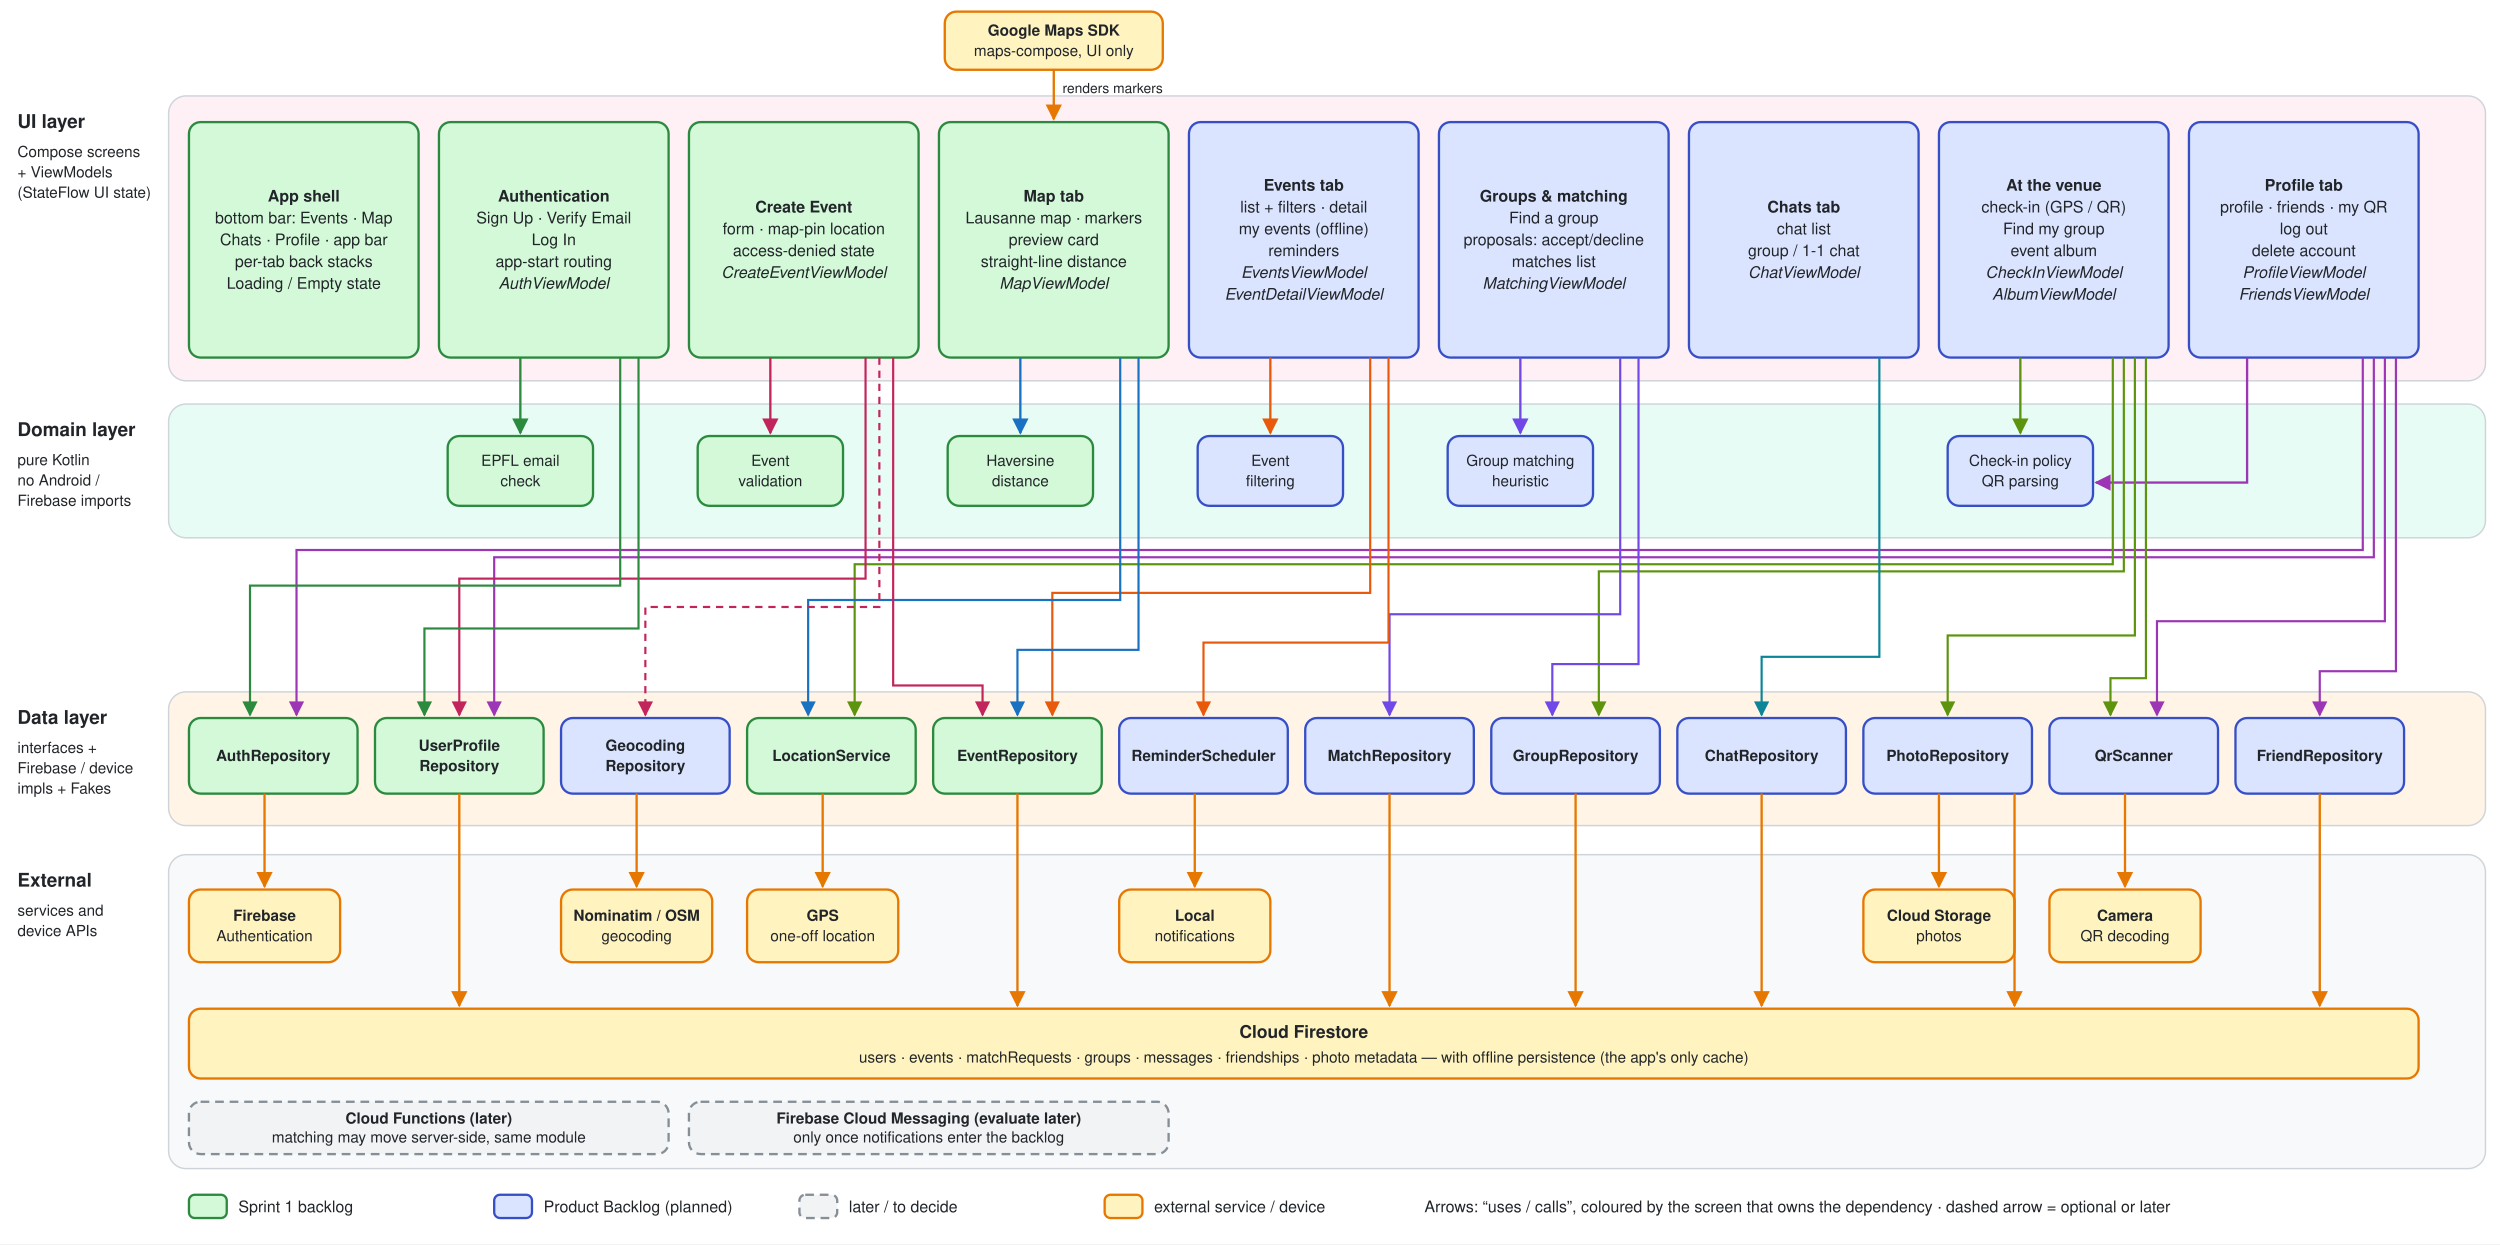
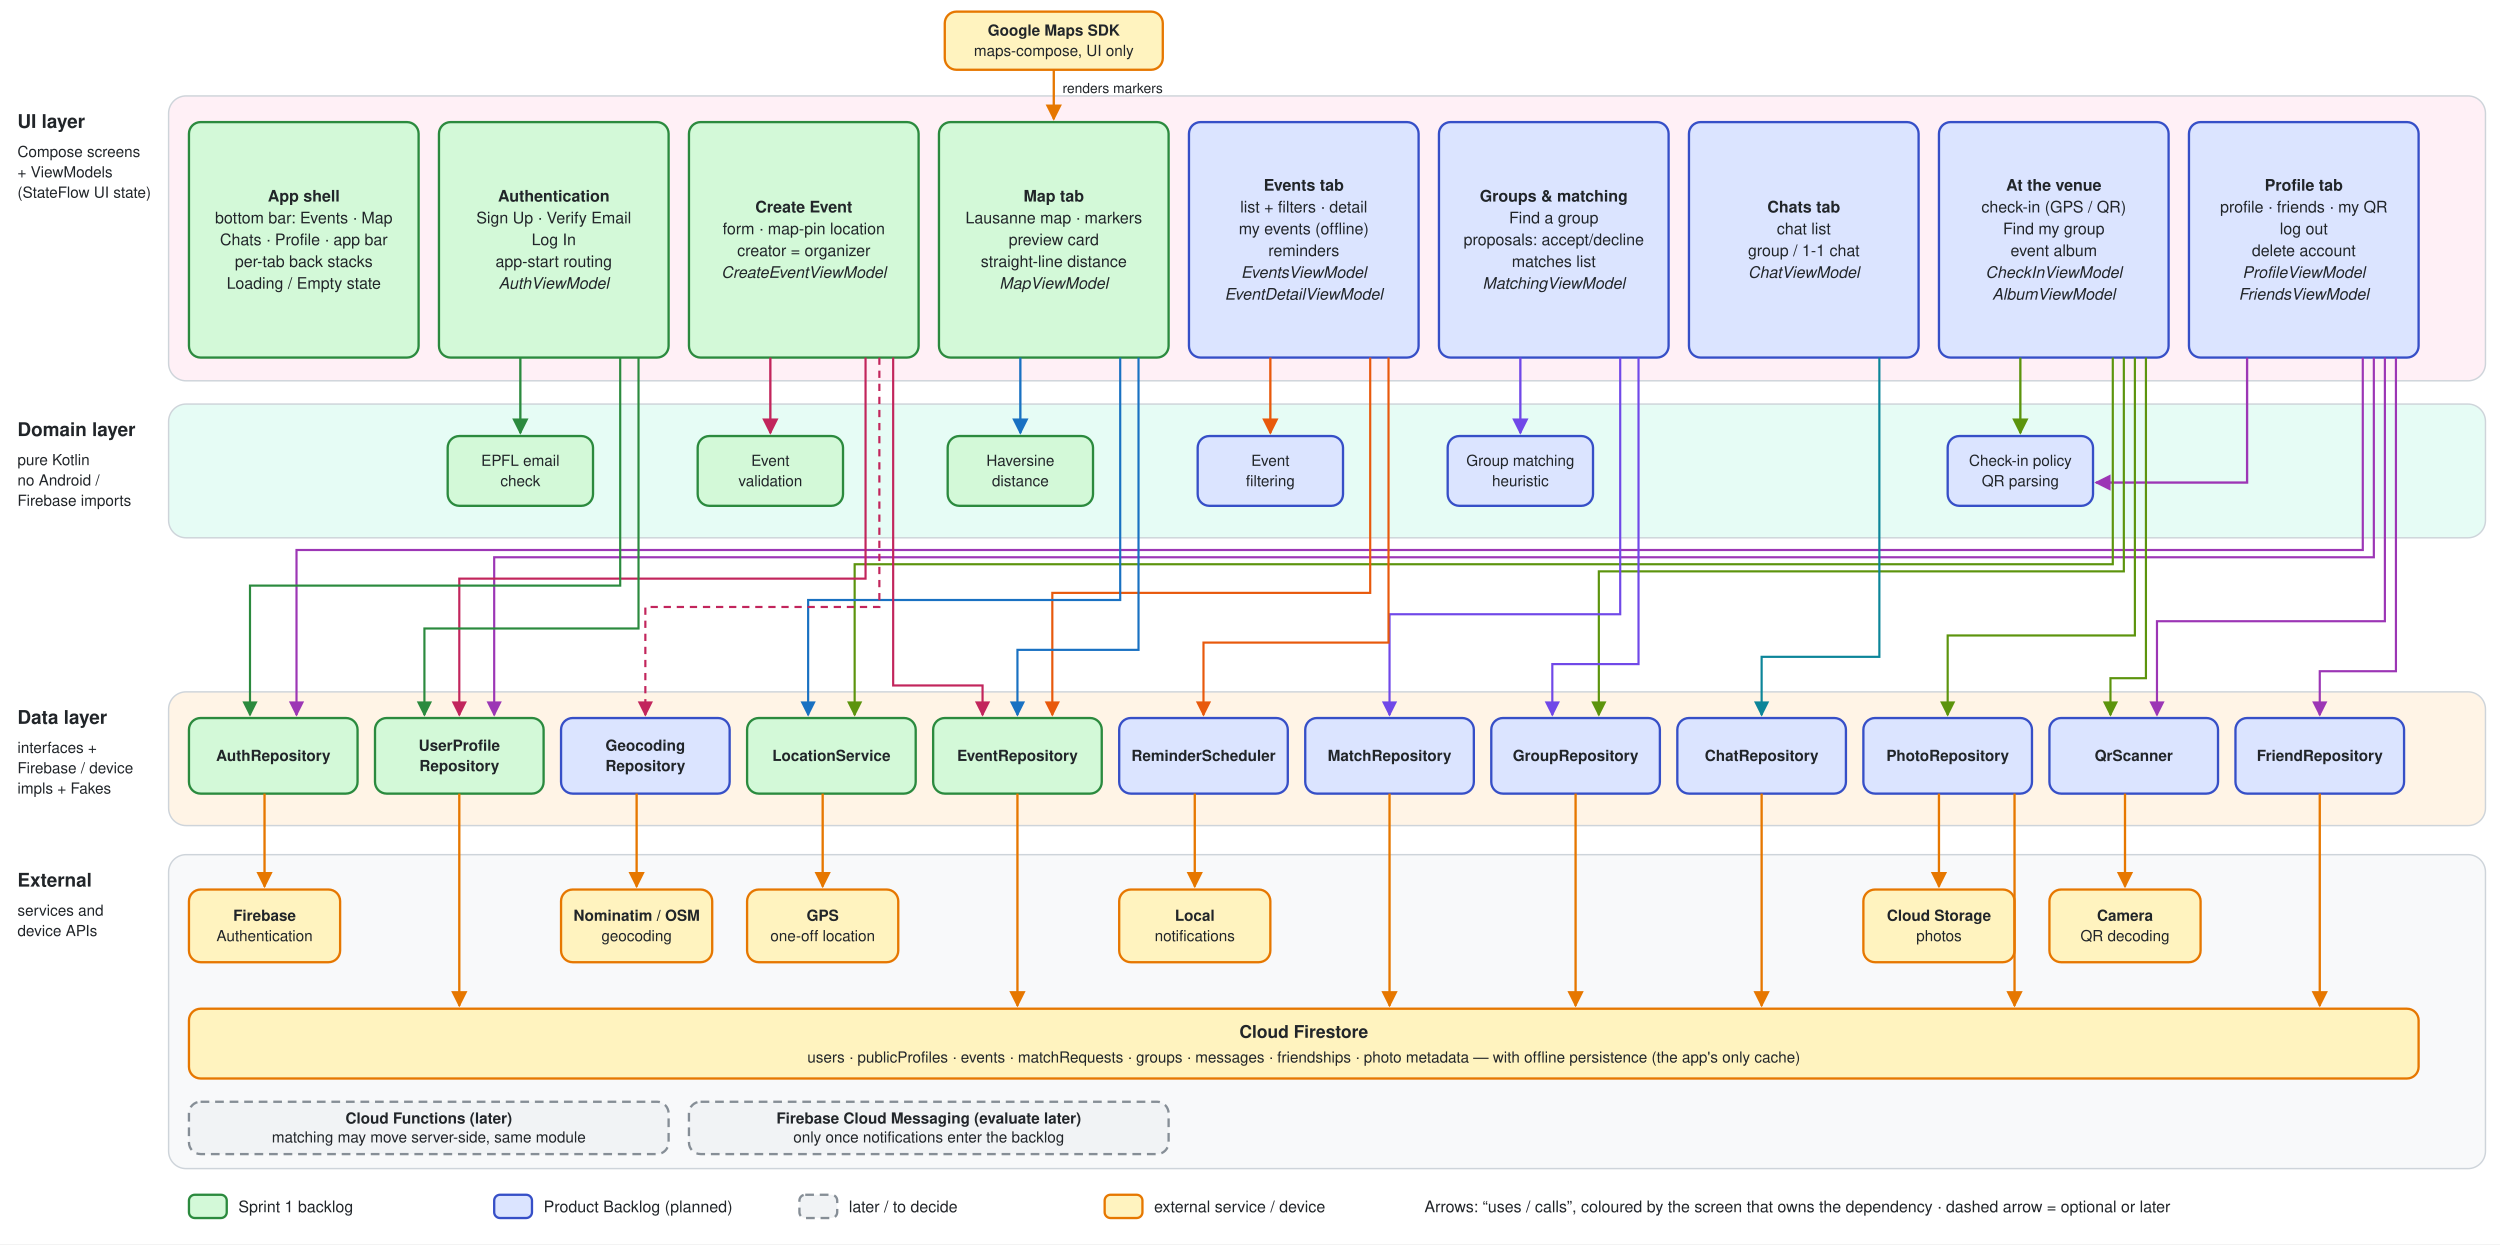
<svg xmlns="http://www.w3.org/2000/svg" width="1720" height="856" viewBox="0 0 1720 856" font-family="Segoe UI, Helvetica, Arial, sans-serif" fill="#212529">
  <defs>
    <marker id="a0" viewBox="0 0 10 10" refX="9" refY="5" markerWidth="7" markerHeight="7" orient="auto-start-reverse">
      <path d="M0,0 L10,5 L0,10 z" fill="#555" />
    </marker>
    <marker id="a1" viewBox="0 0 10 10" refX="9" refY="5" markerWidth="7" markerHeight="7" orient="auto-start-reverse">
      <path d="M0,0 L10,5 L0,10 z" fill="#2b8a3e" />
    </marker>
    <marker id="a2" viewBox="0 0 10 10" refX="9" refY="5" markerWidth="7" markerHeight="7" orient="auto-start-reverse">
      <path d="M0,0 L10,5 L0,10 z" fill="#c2255c" />
    </marker>
    <marker id="a3" viewBox="0 0 10 10" refX="9" refY="5" markerWidth="7" markerHeight="7" orient="auto-start-reverse">
      <path d="M0,0 L10,5 L0,10 z" fill="#1971c2" />
    </marker>
    <marker id="a4" viewBox="0 0 10 10" refX="9" refY="5" markerWidth="7" markerHeight="7" orient="auto-start-reverse">
      <path d="M0,0 L10,5 L0,10 z" fill="#e8590c" />
    </marker>
    <marker id="a5" viewBox="0 0 10 10" refX="9" refY="5" markerWidth="7" markerHeight="7" orient="auto-start-reverse">
      <path d="M0,0 L10,5 L0,10 z" fill="#7048e8" />
    </marker>
    <marker id="a6" viewBox="0 0 10 10" refX="9" refY="5" markerWidth="7" markerHeight="7" orient="auto-start-reverse">
      <path d="M0,0 L10,5 L0,10 z" fill="#0c8599" />
    </marker>
    <marker id="a7" viewBox="0 0 10 10" refX="9" refY="5" markerWidth="7" markerHeight="7" orient="auto-start-reverse">
      <path d="M0,0 L10,5 L0,10 z" fill="#5c940d" />
    </marker>
    <marker id="a8" viewBox="0 0 10 10" refX="9" refY="5" markerWidth="7" markerHeight="7" orient="auto-start-reverse">
      <path d="M0,0 L10,5 L0,10 z" fill="#9c36b5" />
    </marker>
    <marker id="a-ext" viewBox="0 0 10 10" refX="9" refY="5" markerWidth="7" markerHeight="7" orient="auto-start-reverse">
      <path d="M0,0 L10,5 L0,10 z" fill="#e67700" />
    </marker>
  </defs>
  <rect width="1720" height="856" fill="#ffffff" />
  <rect x="116" y="66" width="1594" height="196" rx="12" fill="#fff0f6" stroke="#ced4da" stroke-width="1" />
  <text x="12" y="88.0" font-size="13" text-anchor="start" font-weight="700">UI layer</text>
  <text x="12" y="108" font-size="10.5" text-anchor="start">Compose screens</text>
  <text x="12" y="122" font-size="10.5" text-anchor="start">+ ViewModels</text>
  <text x="12" y="136" font-size="10.5" text-anchor="start">(StateFlow UI state)</text>
  <rect x="116" y="278" width="1594" height="92" rx="12" fill="#e6fcf5" stroke="#ced4da" stroke-width="1" />
  <text x="12" y="300.0" font-size="13" text-anchor="start" font-weight="700">Domain layer</text>
  <text x="12" y="320" font-size="10.5" text-anchor="start">pure Kotlin</text>
  <text x="12" y="334" font-size="10.5" text-anchor="start">no Android /</text>
  <text x="12" y="348" font-size="10.5" text-anchor="start">Firebase imports</text>
  <rect x="116" y="476" width="1594" height="92" rx="12" fill="#fff4e6" stroke="#ced4da" stroke-width="1" />
  <text x="12" y="498.0" font-size="13" text-anchor="start" font-weight="700">Data layer</text>
  <text x="12" y="518" font-size="10.5" text-anchor="start">interfaces +</text>
  <text x="12" y="532" font-size="10.5" text-anchor="start">Firebase / device</text>
  <text x="12" y="546" font-size="10.5" text-anchor="start">impls + Fakes</text>
  <rect x="116" y="588" width="1594" height="216" rx="12" fill="#f8f9fa" stroke="#ced4da" stroke-width="1" />
  <text x="12" y="610.0" font-size="13" text-anchor="start" font-weight="700">External</text>
  <text x="12" y="630" font-size="10.5" text-anchor="start">services and</text>
  <text x="12" y="644" font-size="10.5" text-anchor="start">device APIs</text>
  <rect x="130" y="84" width="158" height="162" rx="8" fill="#d3f9d8" stroke="#2b8a3e" stroke-width="1.6" />
  <text x="209.0" y="138.667" font-size="11" text-anchor="middle" font-weight="700">App shell</text>
  <text x="209.0" y="153.667" font-size="11" text-anchor="middle">bottom bar: Events · Map</text>
  <text x="209.0" y="168.667" font-size="11" text-anchor="middle">Chats · Profile · app bar</text>
  <text x="209.0" y="183.667" font-size="11" text-anchor="middle">per-tab back stacks</text>
  <text x="209.0" y="198.667" font-size="11" text-anchor="middle">Loading / Empty state</text>
  <rect x="302" y="84" width="158" height="162" rx="8" fill="#d3f9d8" stroke="#2b8a3e" stroke-width="1.6" />
  <text x="381.0" y="138.667" font-size="11" text-anchor="middle" font-weight="700">Authentication</text>
  <text x="381.0" y="153.667" font-size="11" text-anchor="middle">Sign Up · Verify Email</text>
  <text x="381.0" y="168.667" font-size="11" text-anchor="middle">Log In</text>
  <text x="381.0" y="183.667" font-size="11" text-anchor="middle">app-start routing</text>
  <text x="381.0" y="198.667" font-size="11" text-anchor="middle" font-style="italic">AuthViewModel</text>
  <rect x="474" y="84" width="158" height="162" rx="8" fill="#d3f9d8" stroke="#2b8a3e" stroke-width="1.6" />
  <text x="553.0" y="146.167" font-size="11" text-anchor="middle" font-weight="700">Create Event</text>
  <text x="553.0" y="161.167" font-size="11" text-anchor="middle">form · map-pin location</text>
-   <text x="553.0" y="176.167" font-size="11" text-anchor="middle">access-denied state</text>
+   <text x="553.0" y="176.167" font-size="11" text-anchor="middle">creator = organizer</text>
  <text x="553.0" y="191.167" font-size="11" text-anchor="middle" font-style="italic">CreateEventViewModel</text>
  <rect x="646" y="84" width="158" height="162" rx="8" fill="#d3f9d8" stroke="#2b8a3e" stroke-width="1.6" />
  <text x="725.0" y="138.667" font-size="11" text-anchor="middle" font-weight="700">Map tab</text>
  <text x="725.0" y="153.667" font-size="11" text-anchor="middle">Lausanne map · markers</text>
  <text x="725.0" y="168.667" font-size="11" text-anchor="middle">preview card</text>
  <text x="725.0" y="183.667" font-size="11" text-anchor="middle">straight-line distance</text>
  <text x="725.0" y="198.667" font-size="11" text-anchor="middle" font-style="italic">MapViewModel</text>
  <rect x="818" y="84" width="158" height="162" rx="8" fill="#dbe4ff" stroke="#364fc7" stroke-width="1.6" />
  <text x="897.0" y="131.167" font-size="11" text-anchor="middle" font-weight="700">Events tab</text>
  <text x="897.0" y="146.167" font-size="11" text-anchor="middle">list + filters · detail</text>
  <text x="897.0" y="161.167" font-size="11" text-anchor="middle">my events (offline)</text>
  <text x="897.0" y="176.167" font-size="11" text-anchor="middle">reminders</text>
  <text x="897.0" y="191.167" font-size="11" text-anchor="middle" font-style="italic">EventsViewModel</text>
  <text x="897.0" y="206.167" font-size="11" text-anchor="middle" font-style="italic">EventDetailViewModel</text>
  <rect x="990" y="84" width="158" height="162" rx="8" fill="#dbe4ff" stroke="#364fc7" stroke-width="1.6" />
  <text x="1069.0" y="138.667" font-size="11" text-anchor="middle" font-weight="700">Groups &amp; matching</text>
  <text x="1069.0" y="153.667" font-size="11" text-anchor="middle">Find a group</text>
  <text x="1069.0" y="168.667" font-size="11" text-anchor="middle">proposals: accept/decline</text>
  <text x="1069.0" y="183.667" font-size="11" text-anchor="middle">matches list</text>
  <text x="1069.0" y="198.667" font-size="11" text-anchor="middle" font-style="italic">MatchingViewModel</text>
  <rect x="1162" y="84" width="158" height="162" rx="8" fill="#dbe4ff" stroke="#364fc7" stroke-width="1.6" />
  <text x="1241.0" y="146.167" font-size="11" text-anchor="middle" font-weight="700">Chats tab</text>
  <text x="1241.0" y="161.167" font-size="11" text-anchor="middle">chat list</text>
  <text x="1241.0" y="176.167" font-size="11" text-anchor="middle">group / 1-1 chat</text>
  <text x="1241.0" y="191.167" font-size="11" text-anchor="middle" font-style="italic">ChatViewModel</text>
  <rect x="1334" y="84" width="158" height="162" rx="8" fill="#dbe4ff" stroke="#364fc7" stroke-width="1.6" />
  <text x="1413.0" y="131.167" font-size="11" text-anchor="middle" font-weight="700">At the venue</text>
  <text x="1413.0" y="146.167" font-size="11" text-anchor="middle">check-in (GPS / QR)</text>
  <text x="1413.0" y="161.167" font-size="11" text-anchor="middle">Find my group</text>
  <text x="1413.0" y="176.167" font-size="11" text-anchor="middle">event album</text>
  <text x="1413.0" y="191.167" font-size="11" text-anchor="middle" font-style="italic">CheckInViewModel</text>
  <text x="1413.0" y="206.167" font-size="11" text-anchor="middle" font-style="italic">AlbumViewModel</text>
  <rect x="1506" y="84" width="158" height="162" rx="8" fill="#dbe4ff" stroke="#364fc7" stroke-width="1.6" />
  <text x="1585.0" y="131.167" font-size="11" text-anchor="middle" font-weight="700">Profile tab</text>
  <text x="1585.0" y="146.167" font-size="11" text-anchor="middle">profile · friends · my QR</text>
  <text x="1585.0" y="161.167" font-size="11" text-anchor="middle">log out</text>
  <text x="1585.0" y="176.167" font-size="11" text-anchor="middle">delete account</text>
  <text x="1585.0" y="191.167" font-size="11" text-anchor="middle" font-style="italic">ProfileViewModel</text>
  <text x="1585.0" y="206.167" font-size="11" text-anchor="middle" font-style="italic">FriendsViewModel</text>
  <rect x="650" y="8" width="150" height="40" rx="8" fill="#fff3bf" stroke="#e67700" stroke-width="1.6" />
  <text x="725.0" y="24.5" font-size="10.5" text-anchor="middle" font-weight="700">Google Maps SDK</text>
  <text x="725.0" y="38.5" font-size="10.5" text-anchor="middle">maps-compose, UI only</text>
  <line x1="725.0" y1="48" x2="725.0" y2="82" stroke="#e67700" stroke-width="1.6" marker-end="url(#a-ext)" />
  <text x="731.0" y="64.0" font-size="9.5" text-anchor="start">renders markers</text>
  <rect x="308" y="300" width="100" height="48" rx="8" fill="#d3f9d8" stroke="#2b8a3e" stroke-width="1.6" />
  <text x="358.0" y="320.5" font-size="10.5" text-anchor="middle">EPFL email</text>
  <text x="358.0" y="334.5" font-size="10.5" text-anchor="middle">check</text>
  <line x1="358.0" y1="246" x2="358.0" y2="298" stroke="#2b8a3e" stroke-width="1.6" marker-end="url(#a1)" />
  <rect x="480" y="300" width="100" height="48" rx="8" fill="#d3f9d8" stroke="#2b8a3e" stroke-width="1.6" />
  <text x="530.0" y="320.5" font-size="10.5" text-anchor="middle">Event</text>
  <text x="530.0" y="334.5" font-size="10.5" text-anchor="middle">validation</text>
  <line x1="530.0" y1="246" x2="530.0" y2="298" stroke="#c2255c" stroke-width="1.6" marker-end="url(#a2)" />
  <rect x="652" y="300" width="100" height="48" rx="8" fill="#d3f9d8" stroke="#2b8a3e" stroke-width="1.6" />
  <text x="702.0" y="320.5" font-size="10.5" text-anchor="middle">Haversine</text>
  <text x="702.0" y="334.5" font-size="10.5" text-anchor="middle">distance</text>
  <line x1="702.0" y1="246" x2="702.0" y2="298" stroke="#1971c2" stroke-width="1.6" marker-end="url(#a3)" />
  <rect x="824" y="300" width="100" height="48" rx="8" fill="#dbe4ff" stroke="#364fc7" stroke-width="1.6" />
  <text x="874.0" y="320.5" font-size="10.5" text-anchor="middle">Event</text>
  <text x="874.0" y="334.5" font-size="10.5" text-anchor="middle">filtering</text>
  <line x1="874.0" y1="246" x2="874.0" y2="298" stroke="#e8590c" stroke-width="1.6" marker-end="url(#a4)" />
  <rect x="996" y="300" width="100" height="48" rx="8" fill="#dbe4ff" stroke="#364fc7" stroke-width="1.6" />
  <text x="1046.0" y="320.5" font-size="10.5" text-anchor="middle">Group matching</text>
  <text x="1046.0" y="334.5" font-size="10.5" text-anchor="middle">heuristic</text>
  <line x1="1046.0" y1="246" x2="1046.0" y2="298" stroke="#7048e8" stroke-width="1.6" marker-end="url(#a5)" />
  <rect x="1340" y="300" width="100" height="48" rx="8" fill="#dbe4ff" stroke="#364fc7" stroke-width="1.6" />
  <text x="1390.0" y="320.5" font-size="10.5" text-anchor="middle">Check-in policy</text>
  <text x="1390.0" y="334.5" font-size="10.5" text-anchor="middle">QR parsing</text>
  <line x1="1390.0" y1="246" x2="1390.0" y2="298" stroke="#5c940d" stroke-width="1.6" marker-end="url(#a7)" />
  <path d="M1546,246 V332.0 H1442" fill="none" stroke="#9c36b5" stroke-width="1.6" marker-end="url(#a8)" />
  <rect x="130.0" y="494" width="116.0" height="52" rx="8" fill="#d3f9d8" stroke="#2b8a3e" stroke-width="1.6" />
  <text x="188.0" y="523.5" font-size="10.5" text-anchor="middle" font-weight="700">AuthRepository</text>
  <rect x="258.0" y="494" width="116.0" height="52" rx="8" fill="#d3f9d8" stroke="#2b8a3e" stroke-width="1.6" />
  <text x="316.0" y="516.5" font-size="10.5" text-anchor="middle" font-weight="700">UserProfile</text>
  <text x="316.0" y="530.5" font-size="10.5" text-anchor="middle" font-weight="700">Repository</text>
  <rect x="386.0" y="494" width="116.0" height="52" rx="8" fill="#dbe4ff" stroke="#364fc7" stroke-width="1.6" />
  <text x="444.0" y="516.5" font-size="10.5" text-anchor="middle" font-weight="700">Geocoding</text>
  <text x="444.0" y="530.5" font-size="10.5" text-anchor="middle" font-weight="700">Repository</text>
  <rect x="514.0" y="494" width="116.0" height="52" rx="8" fill="#d3f9d8" stroke="#2b8a3e" stroke-width="1.6" />
  <text x="572.0" y="523.5" font-size="10.5" text-anchor="middle" font-weight="700">LocationService</text>
  <rect x="642.0" y="494" width="116.0" height="52" rx="8" fill="#d3f9d8" stroke="#2b8a3e" stroke-width="1.6" />
  <text x="700.0" y="523.5" font-size="10.5" text-anchor="middle" font-weight="700">EventRepository</text>
  <rect x="770.0" y="494" width="116.0" height="52" rx="8" fill="#dbe4ff" stroke="#364fc7" stroke-width="1.6" />
  <text x="828.0" y="523.5" font-size="10.5" text-anchor="middle" font-weight="700">ReminderScheduler</text>
  <rect x="898.0" y="494" width="116.0" height="52" rx="8" fill="#dbe4ff" stroke="#364fc7" stroke-width="1.6" />
  <text x="956.0" y="523.5" font-size="10.5" text-anchor="middle" font-weight="700">MatchRepository</text>
  <rect x="1026.0" y="494" width="116.0" height="52" rx="8" fill="#dbe4ff" stroke="#364fc7" stroke-width="1.6" />
  <text x="1084.0" y="523.5" font-size="10.5" text-anchor="middle" font-weight="700">GroupRepository</text>
  <rect x="1154.0" y="494" width="116.0" height="52" rx="8" fill="#dbe4ff" stroke="#364fc7" stroke-width="1.6" />
  <text x="1212.0" y="523.5" font-size="10.5" text-anchor="middle" font-weight="700">ChatRepository</text>
  <rect x="1282.0" y="494" width="116.0" height="52" rx="8" fill="#dbe4ff" stroke="#364fc7" stroke-width="1.6" />
  <text x="1340.0" y="523.5" font-size="10.5" text-anchor="middle" font-weight="700">PhotoRepository</text>
  <rect x="1410.0" y="494" width="116.0" height="52" rx="8" fill="#dbe4ff" stroke="#364fc7" stroke-width="1.6" />
  <text x="1468.0" y="523.5" font-size="10.5" text-anchor="middle" font-weight="700">QrScanner</text>
  <rect x="1538.0" y="494" width="116.0" height="52" rx="8" fill="#dbe4ff" stroke="#364fc7" stroke-width="1.6" />
  <text x="1596.0" y="523.5" font-size="10.5" text-anchor="middle" font-weight="700">FriendRepository</text>
  <path d="M1625.6,246 V378.4 H204.0 V492" fill="none" stroke="#9c36b5" stroke-width="1.5" marker-end="url(#a8)" />
  <path d="M1633.2,246 V383.4 H340.0 V492" fill="none" stroke="#9c36b5" stroke-width="1.5" marker-end="url(#a8)" />
  <path d="M1453.6,246 V388.2 H588.0 V492" fill="none" stroke="#5c940d" stroke-width="1.5" marker-end="url(#a7)" />
  <path d="M1461.2,246 V393.1 H1100.0 V492" fill="none" stroke="#5c940d" stroke-width="1.5" marker-end="url(#a7)" />
  <path d="M595.5,246 V398.1 H316.0 V492" fill="none" stroke="#c2255c" stroke-width="1.5" marker-end="url(#a2)" />
  <path d="M426.7,246 V402.9 H172.0 V492" fill="none" stroke="#2b8a3e" stroke-width="1.5" marker-end="url(#a1)" />
  <path d="M942.7,246 V407.9 H724.0 V492" fill="none" stroke="#e8590c" stroke-width="1.5" marker-end="url(#a4)" />
  <path d="M770.7,246 V412.8 H556.0 V492" fill="none" stroke="#1971c2" stroke-width="1.5" marker-end="url(#a3)" />
  <path d="M605.0,246 V417.6 H444.0 V492" fill="none" stroke="#c2255c" stroke-width="1.5" stroke-dasharray="5 4" marker-end="url(#a2)" />
  <path d="M1114.7,246 V422.6 H956.0 V492" fill="none" stroke="#7048e8" stroke-width="1.5" marker-end="url(#a5)" />
  <path d="M1640.8,246 V427.4 H1484.0 V492" fill="none" stroke="#9c36b5" stroke-width="1.5" marker-end="url(#a8)" />
  <path d="M439.3,246 V432.4 H292.0 V492" fill="none" stroke="#2b8a3e" stroke-width="1.5" marker-end="url(#a1)" />
  <path d="M1468.8,246 V437.2 H1340.0 V492" fill="none" stroke="#5c940d" stroke-width="1.5" marker-end="url(#a7)" />
  <path d="M955.3,246 V442.1 H828.0 V492" fill="none" stroke="#e8590c" stroke-width="1.5" marker-end="url(#a4)" />
  <path d="M783.3,246 V447.1 H700.0 V492" fill="none" stroke="#1971c2" stroke-width="1.5" marker-end="url(#a3)" />
  <path d="M1293.0,246 V451.9 H1212.0 V492" fill="none" stroke="#0c8599" stroke-width="1.5" marker-end="url(#a6)" />
  <path d="M1127.3,246 V456.9 H1068.0 V492" fill="none" stroke="#7048e8" stroke-width="1.5" marker-end="url(#a5)" />
  <path d="M1648.4,246 V461.8 H1596.0 V492" fill="none" stroke="#9c36b5" stroke-width="1.5" marker-end="url(#a8)" />
  <path d="M1476.4,246 V466.6 H1452.0 V492" fill="none" stroke="#5c940d" stroke-width="1.5" marker-end="url(#a7)" />
  <path d="M614.5,246 V471.6 H676.0 V492" fill="none" stroke="#c2255c" stroke-width="1.5" marker-end="url(#a2)" />
  <rect x="130.0" y="612" width="104.0" height="50" rx="8" fill="#fff3bf" stroke="#e67700" stroke-width="1.6" />
  <text x="182.0" y="633.5" font-size="10.5" text-anchor="middle" font-weight="700">Firebase</text>
  <text x="182.0" y="647.5" font-size="10.5" text-anchor="middle">Authentication</text>
  <line x1="182.0" y1="546" x2="182.0" y2="610" stroke="#e67700" stroke-width="1.6" marker-end="url(#a-ext)" />
  <rect x="386.0" y="612" width="104.0" height="50" rx="8" fill="#fff3bf" stroke="#e67700" stroke-width="1.6" />
  <text x="438.0" y="633.5" font-size="10.5" text-anchor="middle" font-weight="700">Nominatim / OSM</text>
  <text x="438.0" y="647.5" font-size="10.5" text-anchor="middle">geocoding</text>
  <line x1="438.0" y1="546" x2="438.0" y2="610" stroke="#e67700" stroke-width="1.6" marker-end="url(#a-ext)" />
  <rect x="514.0" y="612" width="104.0" height="50" rx="8" fill="#fff3bf" stroke="#e67700" stroke-width="1.6" />
  <text x="566.0" y="633.5" font-size="10.5" text-anchor="middle" font-weight="700">GPS</text>
  <text x="566.0" y="647.5" font-size="10.5" text-anchor="middle">one-off location</text>
  <line x1="566.0" y1="546" x2="566.0" y2="610" stroke="#e67700" stroke-width="1.6" marker-end="url(#a-ext)" />
  <rect x="770.0" y="612" width="104.0" height="50" rx="8" fill="#fff3bf" stroke="#e67700" stroke-width="1.6" />
  <text x="822.0" y="633.5" font-size="10.5" text-anchor="middle" font-weight="700">Local</text>
  <text x="822.0" y="647.5" font-size="10.5" text-anchor="middle">notifications</text>
  <line x1="822.0" y1="546" x2="822.0" y2="610" stroke="#e67700" stroke-width="1.6" marker-end="url(#a-ext)" />
  <rect x="1282.0" y="612" width="104.0" height="50" rx="8" fill="#fff3bf" stroke="#e67700" stroke-width="1.6" />
  <text x="1334.0" y="633.5" font-size="10.5" text-anchor="middle" font-weight="700">Cloud Storage</text>
  <text x="1334.0" y="647.5" font-size="10.5" text-anchor="middle">photos</text>
  <line x1="1334.0" y1="546" x2="1334.0" y2="610" stroke="#e67700" stroke-width="1.6" marker-end="url(#a-ext)" />
  <rect x="1410.0" y="612" width="104.0" height="50" rx="8" fill="#fff3bf" stroke="#e67700" stroke-width="1.6" />
  <text x="1462.0" y="633.5" font-size="10.5" text-anchor="middle" font-weight="700">Camera</text>
  <text x="1462.0" y="647.5" font-size="10.5" text-anchor="middle">QR decoding</text>
  <line x1="1462.0" y1="546" x2="1462.0" y2="610" stroke="#e67700" stroke-width="1.6" marker-end="url(#a-ext)" />
  <rect x="130" y="694" width="1534" height="48" rx="8" fill="#fff3bf" stroke="#e67700" stroke-width="1.6" />
  <text x="897.0" y="714.0" font-size="12" text-anchor="middle" font-weight="700">Cloud Firestore</text>
-   <text x="897.0" y="731.0" font-size="10.5" text-anchor="middle">users · events · matchRequests · groups · messages · friendships · photo metadata  —  with offline persistence (the app's only cache)</text>
+   <text x="897.0" y="731.0" font-size="10.5" text-anchor="middle">users · publicProfiles · events · matchRequests · groups · messages · friendships · photo metadata  —  with offline persistence (the app's only cache)</text>
  <line x1="316.0" y1="546" x2="316.0" y2="692" stroke="#e67700" stroke-width="1.6" marker-end="url(#a-ext)" />
  <line x1="700.0" y1="546" x2="700.0" y2="692" stroke="#e67700" stroke-width="1.6" marker-end="url(#a-ext)" />
  <line x1="956.0" y1="546" x2="956.0" y2="692" stroke="#e67700" stroke-width="1.6" marker-end="url(#a-ext)" />
  <line x1="1084.0" y1="546" x2="1084.0" y2="692" stroke="#e67700" stroke-width="1.6" marker-end="url(#a-ext)" />
  <line x1="1212.0" y1="546" x2="1212.0" y2="692" stroke="#e67700" stroke-width="1.6" marker-end="url(#a-ext)" />
  <line x1="1596.0" y1="546" x2="1596.0" y2="692" stroke="#e67700" stroke-width="1.6" marker-end="url(#a-ext)" />
  <line x1="1386.0" y1="546" x2="1386.0" y2="692" stroke="#e67700" stroke-width="1.6" marker-end="url(#a-ext)" />
  <rect x="130" y="758" width="330" height="36" rx="8" fill="#f1f3f5" stroke="#868e96" stroke-width="1.6" stroke-dasharray="6 4" />
  <text x="295.0" y="773.0" font-size="10.5" text-anchor="middle" font-weight="700">Cloud Functions (later)</text>
  <text x="295.0" y="786.0" font-size="10.5" text-anchor="middle">matching may move server-side, same module</text>
  <rect x="474" y="758" width="330" height="36" rx="8" fill="#f1f3f5" stroke="#868e96" stroke-width="1.6" stroke-dasharray="6 4" />
  <text x="639.0" y="773.0" font-size="10.5" text-anchor="middle" font-weight="700">Firebase Cloud Messaging (evaluate later)</text>
  <text x="639.0" y="786.0" font-size="10.5" text-anchor="middle">only once notifications enter the backlog</text>
  <rect x="130" y="822" width="26" height="16" rx="4" fill="#d3f9d8" stroke="#2b8a3e" stroke-width="1.6" />
  <text x="164" y="834.0" font-size="11" text-anchor="start">Sprint 1 backlog</text>
  <rect x="340" y="822" width="26" height="16" rx="4" fill="#dbe4ff" stroke="#364fc7" stroke-width="1.6" />
  <text x="374" y="834.0" font-size="11" text-anchor="start">Product Backlog (planned)</text>
  <rect x="550" y="822" width="26" height="16" rx="4" fill="#f1f3f5" stroke="#868e96" stroke-width="1.6" stroke-dasharray="6 4" />
  <text x="584" y="834.0" font-size="11" text-anchor="start">later / to decide</text>
  <rect x="760" y="822" width="26" height="16" rx="4" fill="#fff3bf" stroke="#e67700" stroke-width="1.6" />
  <text x="794" y="834.0" font-size="11" text-anchor="start">external service / device</text>
  <text x="980" y="834.0" font-size="11" text-anchor="start">Arrows: “uses / calls”, coloured by the screen that owns the dependency · dashed arrow = optional or later</text>
</svg>
